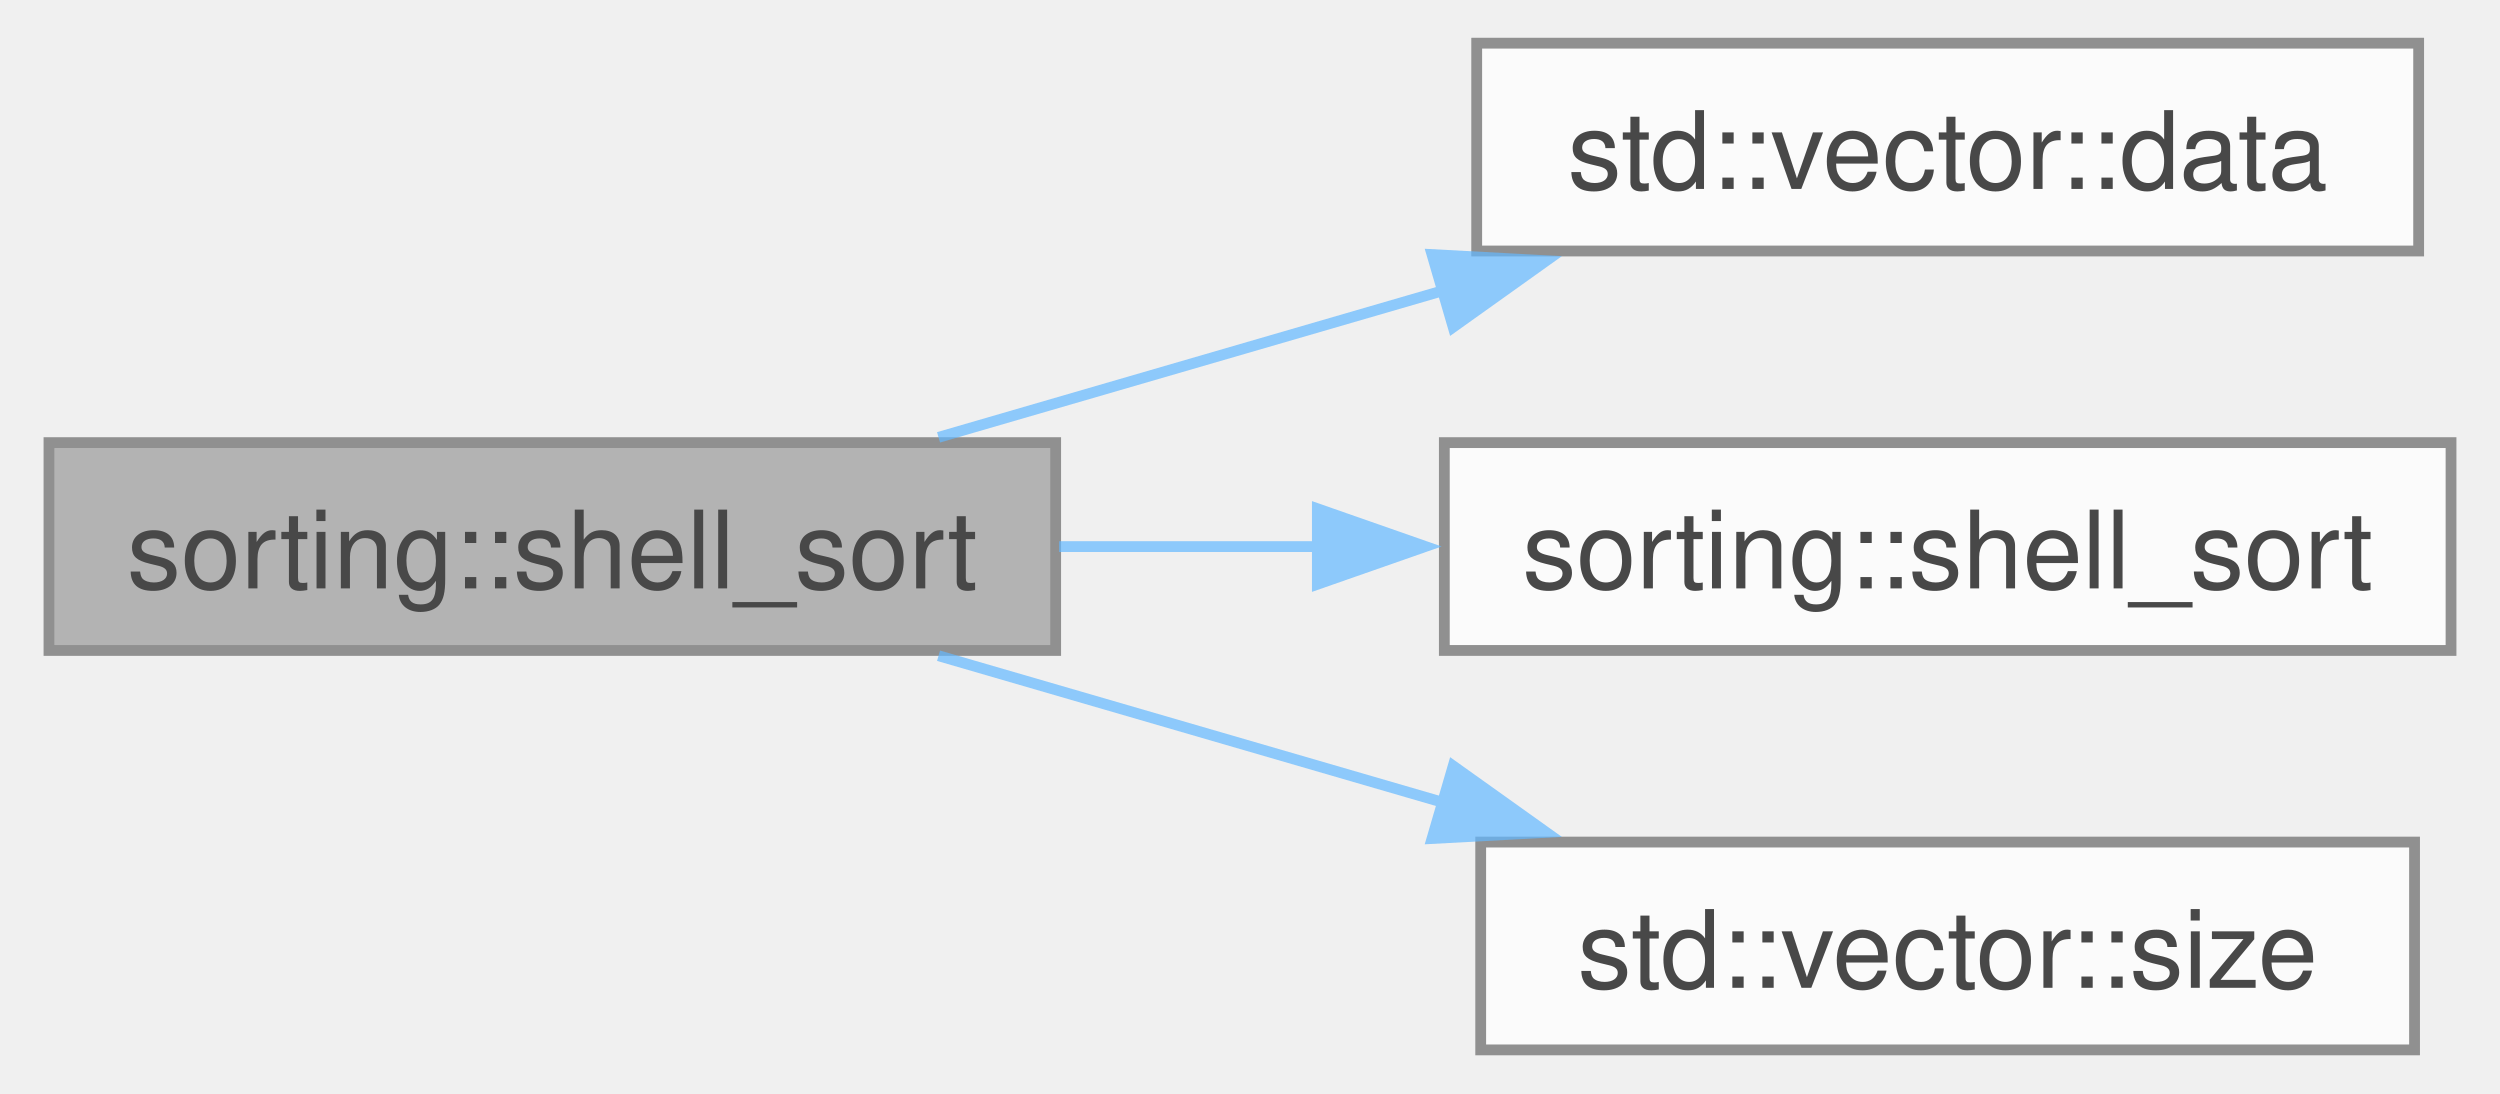
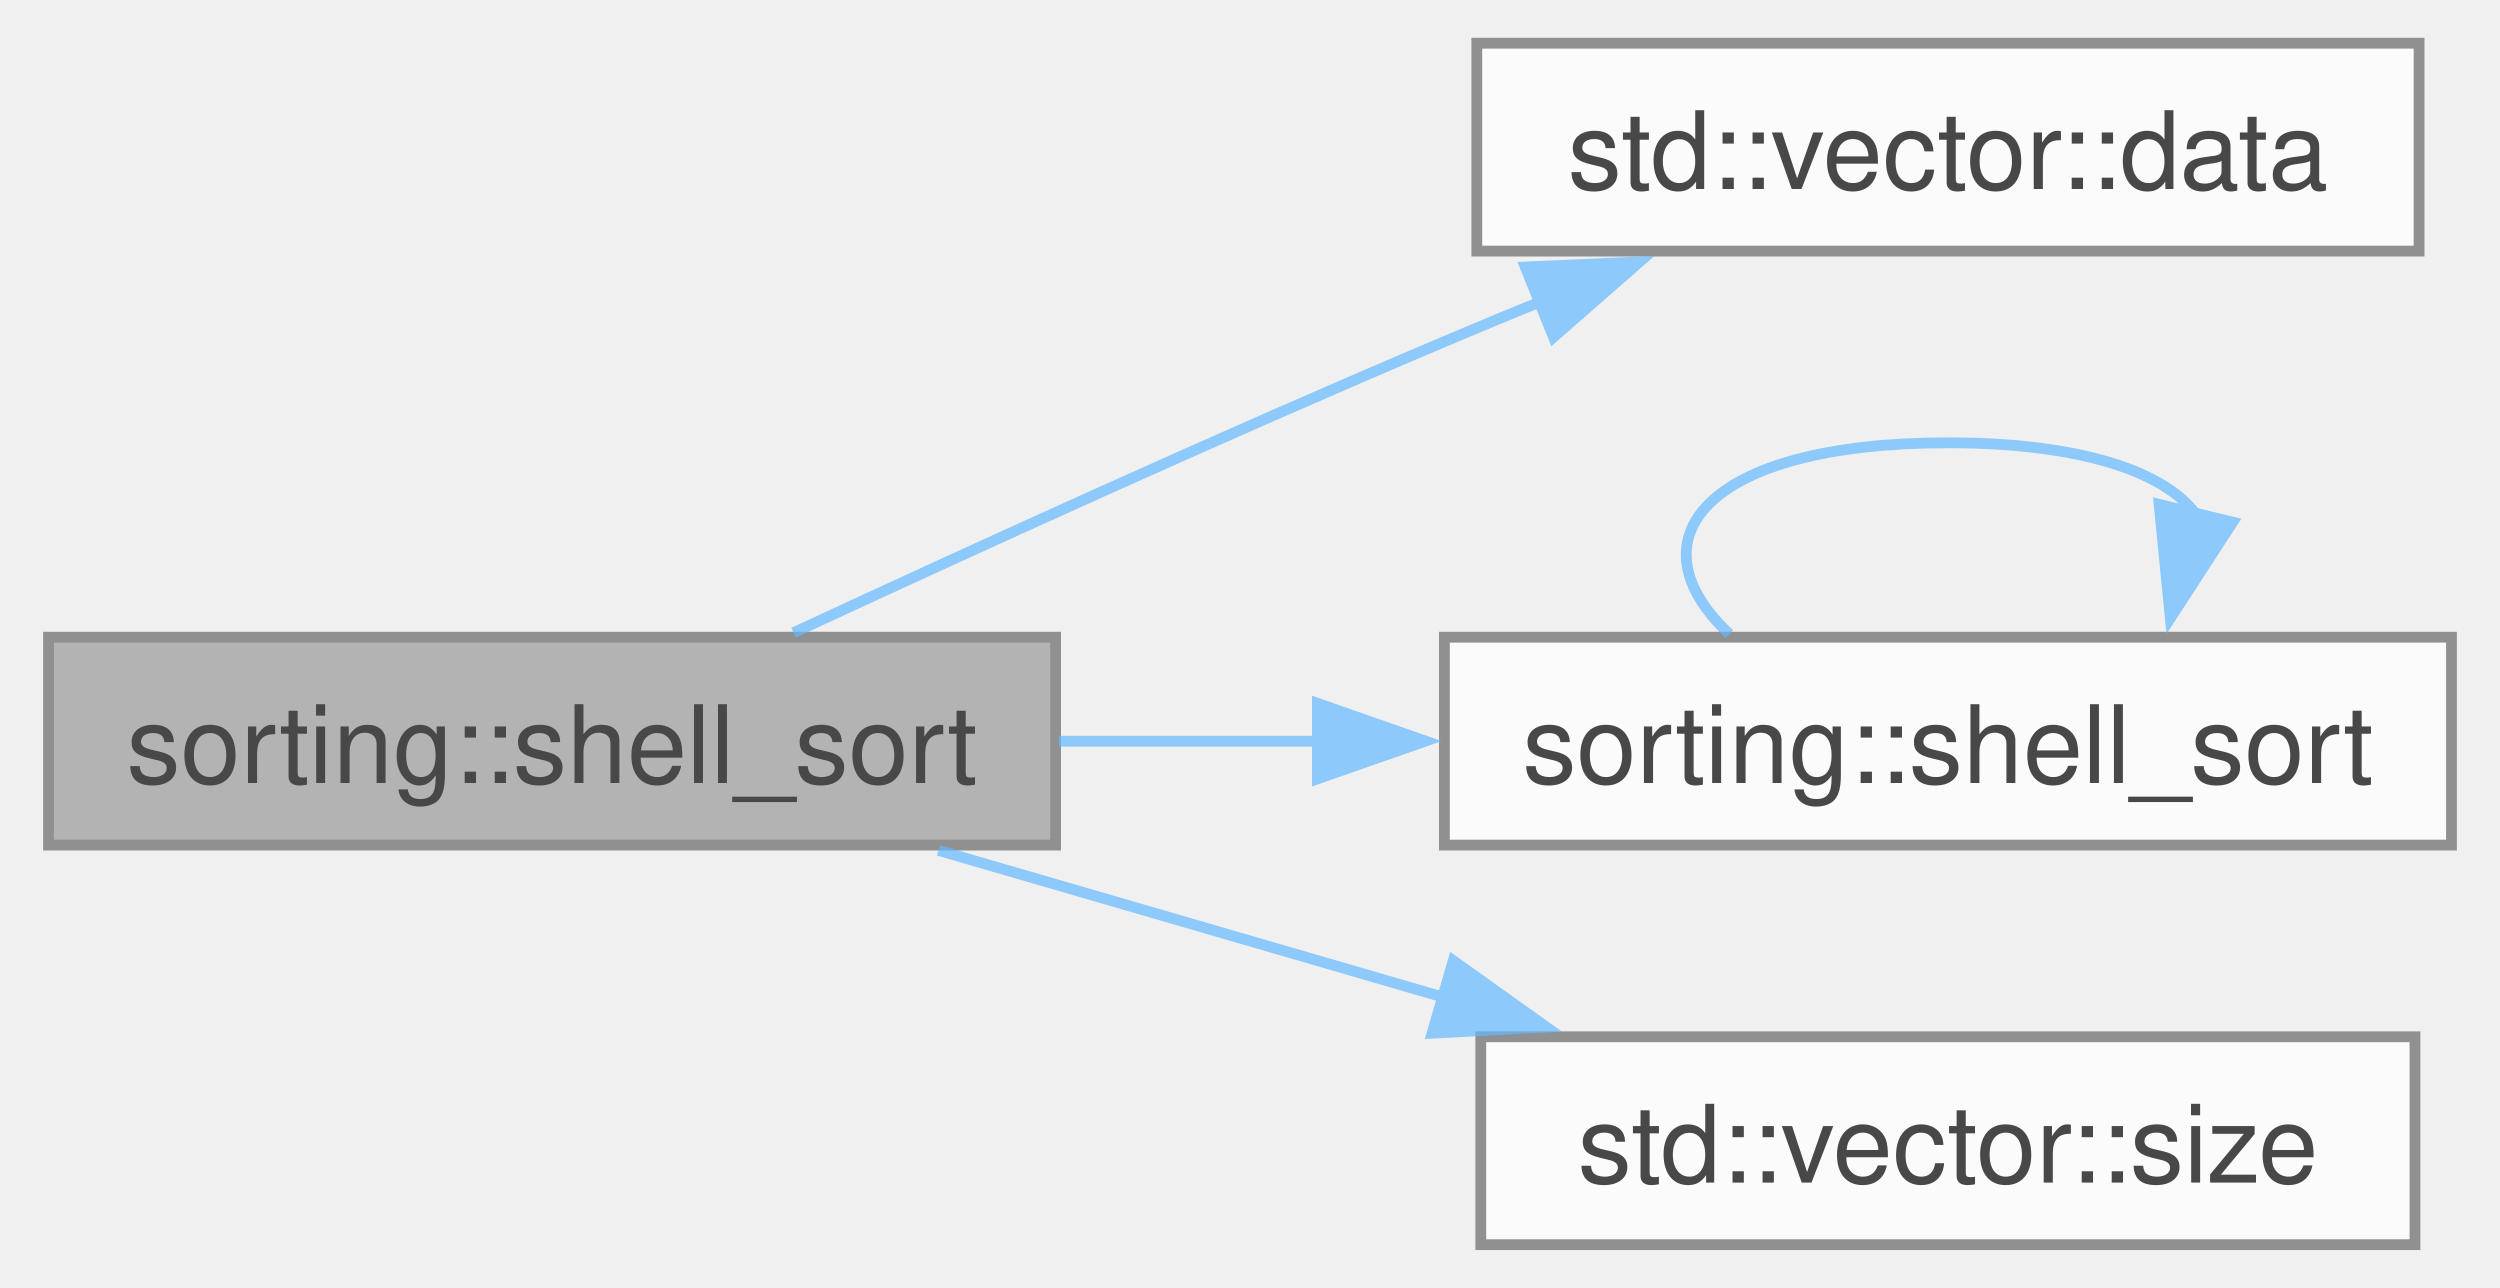
- <svg xmlns="http://www.w3.org/2000/svg" xmlns:xlink="http://www.w3.org/1999/xlink" width="231pt" height="101pt" viewBox="0.00 0.00 230.50 101.25">
+ <svg xmlns="http://www.w3.org/2000/svg" xmlns:xlink="http://www.w3.org/1999/xlink" width="231pt" height="119pt" viewBox="0.00 0.00 230.50 119.25">
  <svg id="main" version="1.1" xml:space="preserve">
    <style type="text/css">
.node, .edge {opacity: 0.7;}
.node.selected, .edge.selected {opacity: 1;}
.edge:hover path { stroke: red; }
.edge:hover polygon { stroke: red; fill: red; }
</style>
    <svg id="graph" class="graph">
-       <g id="graph0" class="graph" transform="scale(1 1) rotate(0) translate(4 97.25)">
+       <g id="graph0" class="graph" transform="scale(1 1) rotate(0) translate(4 115.25)">
        <g id="Node000001" class="node">
          <g id="a_Node000001">
            <a xlink:title=" ">
              <polygon fill="#999999" stroke="#666666" points="93.25,-56.25 0,-56.25 0,-37 93.25,-37 93.25,-56.25" />
              <text text-anchor="middle" x="46.62" y="-42.75" font-family="Helvetica,sans-Serif" font-size="10.00">sorting::shell_sort</text>
            </a>
          </g>
        </g>
        <g id="Node000002" class="node">
          <g id="a_Node000002">
            <a target="_blank" xlink:href="http://en.cppreference.com/w/cpp/container/vector/data.html#" xlink:title=" ">
-               <polygon fill="white" stroke="#666666" points="219.5,-93.25 132.25,-93.25 132.25,-74 219.5,-74 219.5,-93.25" />
-               <text text-anchor="middle" x="175.88" y="-79.75" font-family="Helvetica,sans-Serif" font-size="10.00">std::vector::data</text>
+               <polygon fill="white" stroke="#666666" points="219.5,-111.25 132.25,-111.25 132.25,-92 219.5,-92 219.5,-111.25" />
+               <text text-anchor="middle" x="175.88" y="-97.75" font-family="Helvetica,sans-Serif" font-size="10.00">std::vector::data</text>
            </a>
          </g>
        </g>
        <g id="edge1_Node000001_Node000002" class="edge">
          <g id="a_edge1_Node000001_Node000002">
            <a xlink:title=" ">
-               <path fill="none" stroke="#63b8ff" d="M82.4,-56.74C96.84,-60.94 113.81,-65.87 129.24,-70.36" />
-               <polygon fill="#63b8ff" stroke="#63b8ff" points="128.11,-73.67 138.69,-73.1 130.07,-66.95 128.11,-73.67" />
+               <path fill="none" stroke="#63b8ff" d="M68.98,-56.66C85.37,-64.27 108.62,-74.89 129.25,-83.62 132.19,-84.87 135.25,-86.14 138.33,-87.39" />
+               <polygon fill="#63b8ff" stroke="#63b8ff" points="136.74,-90.53 147.32,-91 139.35,-84.03 136.74,-90.53" />
            </a>
          </g>
        </g>
        <g id="Node000003" class="node">
          <g id="a_Node000003">
            <a xlink:href="../../d5/d91/namespacesorting.html#a5669396c6a6b1e14b97589b6e37980aa" target="_top" xlink:title=" ">
              <polygon fill="white" stroke="#666666" points="222.5,-56.25 129.25,-56.25 129.25,-37 222.5,-37 222.5,-56.25" />
              <text text-anchor="middle" x="175.88" y="-42.75" font-family="Helvetica,sans-Serif" font-size="10.00">sorting::shell_sort</text>
            </a>
          </g>
        </g>
        <g id="edge2_Node000001_Node000003" class="edge">
          <g id="a_edge2_Node000001_Node000003">
            <a xlink:title=" ">
              <path fill="none" stroke="#63b8ff" d="M93.57,-46.62C101.4,-46.62 109.63,-46.62 117.72,-46.62" />
              <polygon fill="#63b8ff" stroke="#63b8ff" points="117.49,-50.13 127.49,-46.63 117.49,-43.13 117.49,-50.13" />
            </a>
          </g>
        </g>
        <g id="Node000004" class="node">
          <g id="a_Node000004">
            <a target="_blank" xlink:href="http://en.cppreference.com/w/cpp/container/vector/size.html#" xlink:title=" ">
              <polygon fill="white" stroke="#666666" points="219.12,-19.25 132.62,-19.25 132.62,0 219.12,0 219.12,-19.25" />
              <text text-anchor="middle" x="175.88" y="-5.75" font-family="Helvetica,sans-Serif" font-size="10.00">std::vector::size</text>
            </a>
          </g>
        </g>
-         <g id="edge3_Node000001_Node000004" class="edge">
-           <g id="a_edge3_Node000001_Node000004">
+         <g id="edge4_Node000001_Node000004" class="edge">
+           <g id="a_edge4_Node000001_Node000004">
            <a xlink:title=" ">
              <path fill="none" stroke="#63b8ff" d="M82.4,-36.51C96.84,-32.31 113.81,-27.38 129.24,-22.89" />
              <polygon fill="#63b8ff" stroke="#63b8ff" points="130.07,-26.3 138.69,-20.15 128.11,-19.58 130.07,-26.3" />
+             </a>
+           </g>
+         </g>
+         <g id="edge3_Node000003_Node000003" class="edge">
+           <g id="a_edge3_Node000003_Node000003">
+             <a xlink:title=" ">
+               <path fill="none" stroke="#63b8ff" d="M155.64,-56.54C146.41,-65.15 153.16,-74.25 175.88,-74.25 188.3,-74.25 195.95,-71.53 198.82,-67.65" />
+               <polygon fill="#63b8ff" stroke="#63b8ff" points="202.24,-66.9 196.47,-58.01 195.43,-68.55 202.24,-66.9" />
            </a>
          </g>
        </g>
      </g>
    </svg>
  </svg>
  <style type="text/css">

[data-mouse-over-selected='false'] { opacity: 0.7; }
[data-mouse-over-selected='true']  { opacity: 1.0; }

</style>
</svg>
